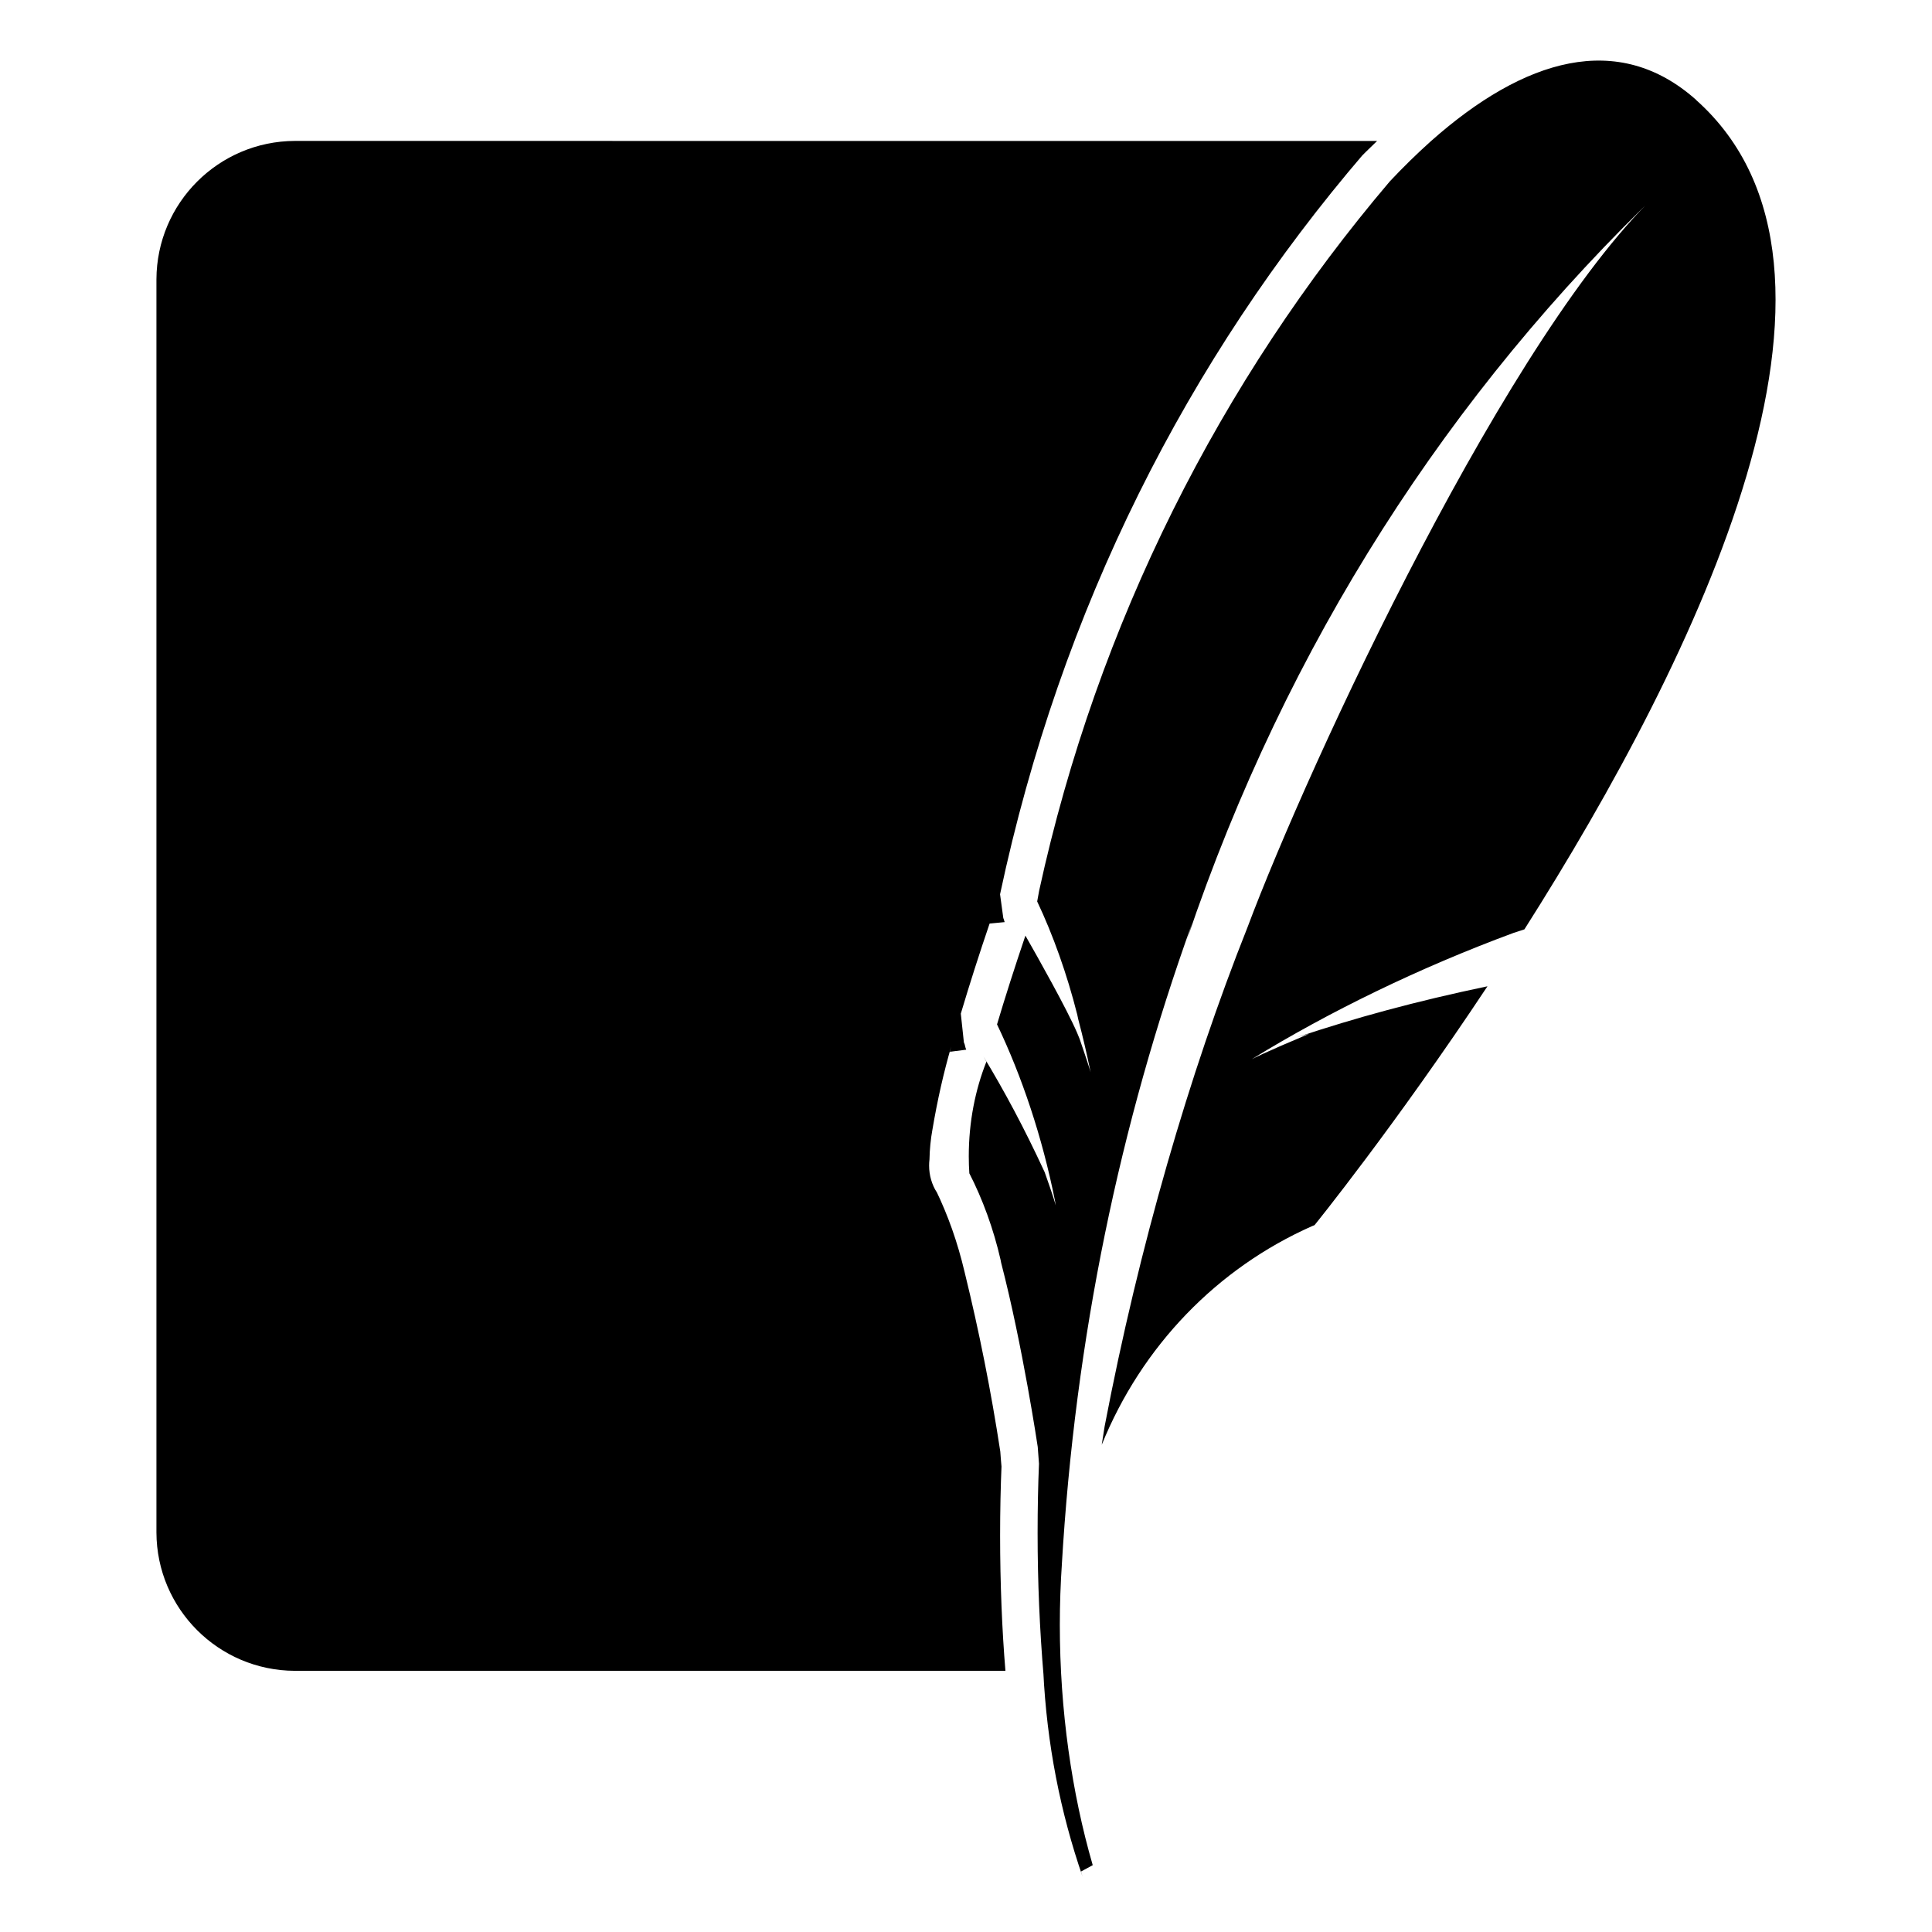
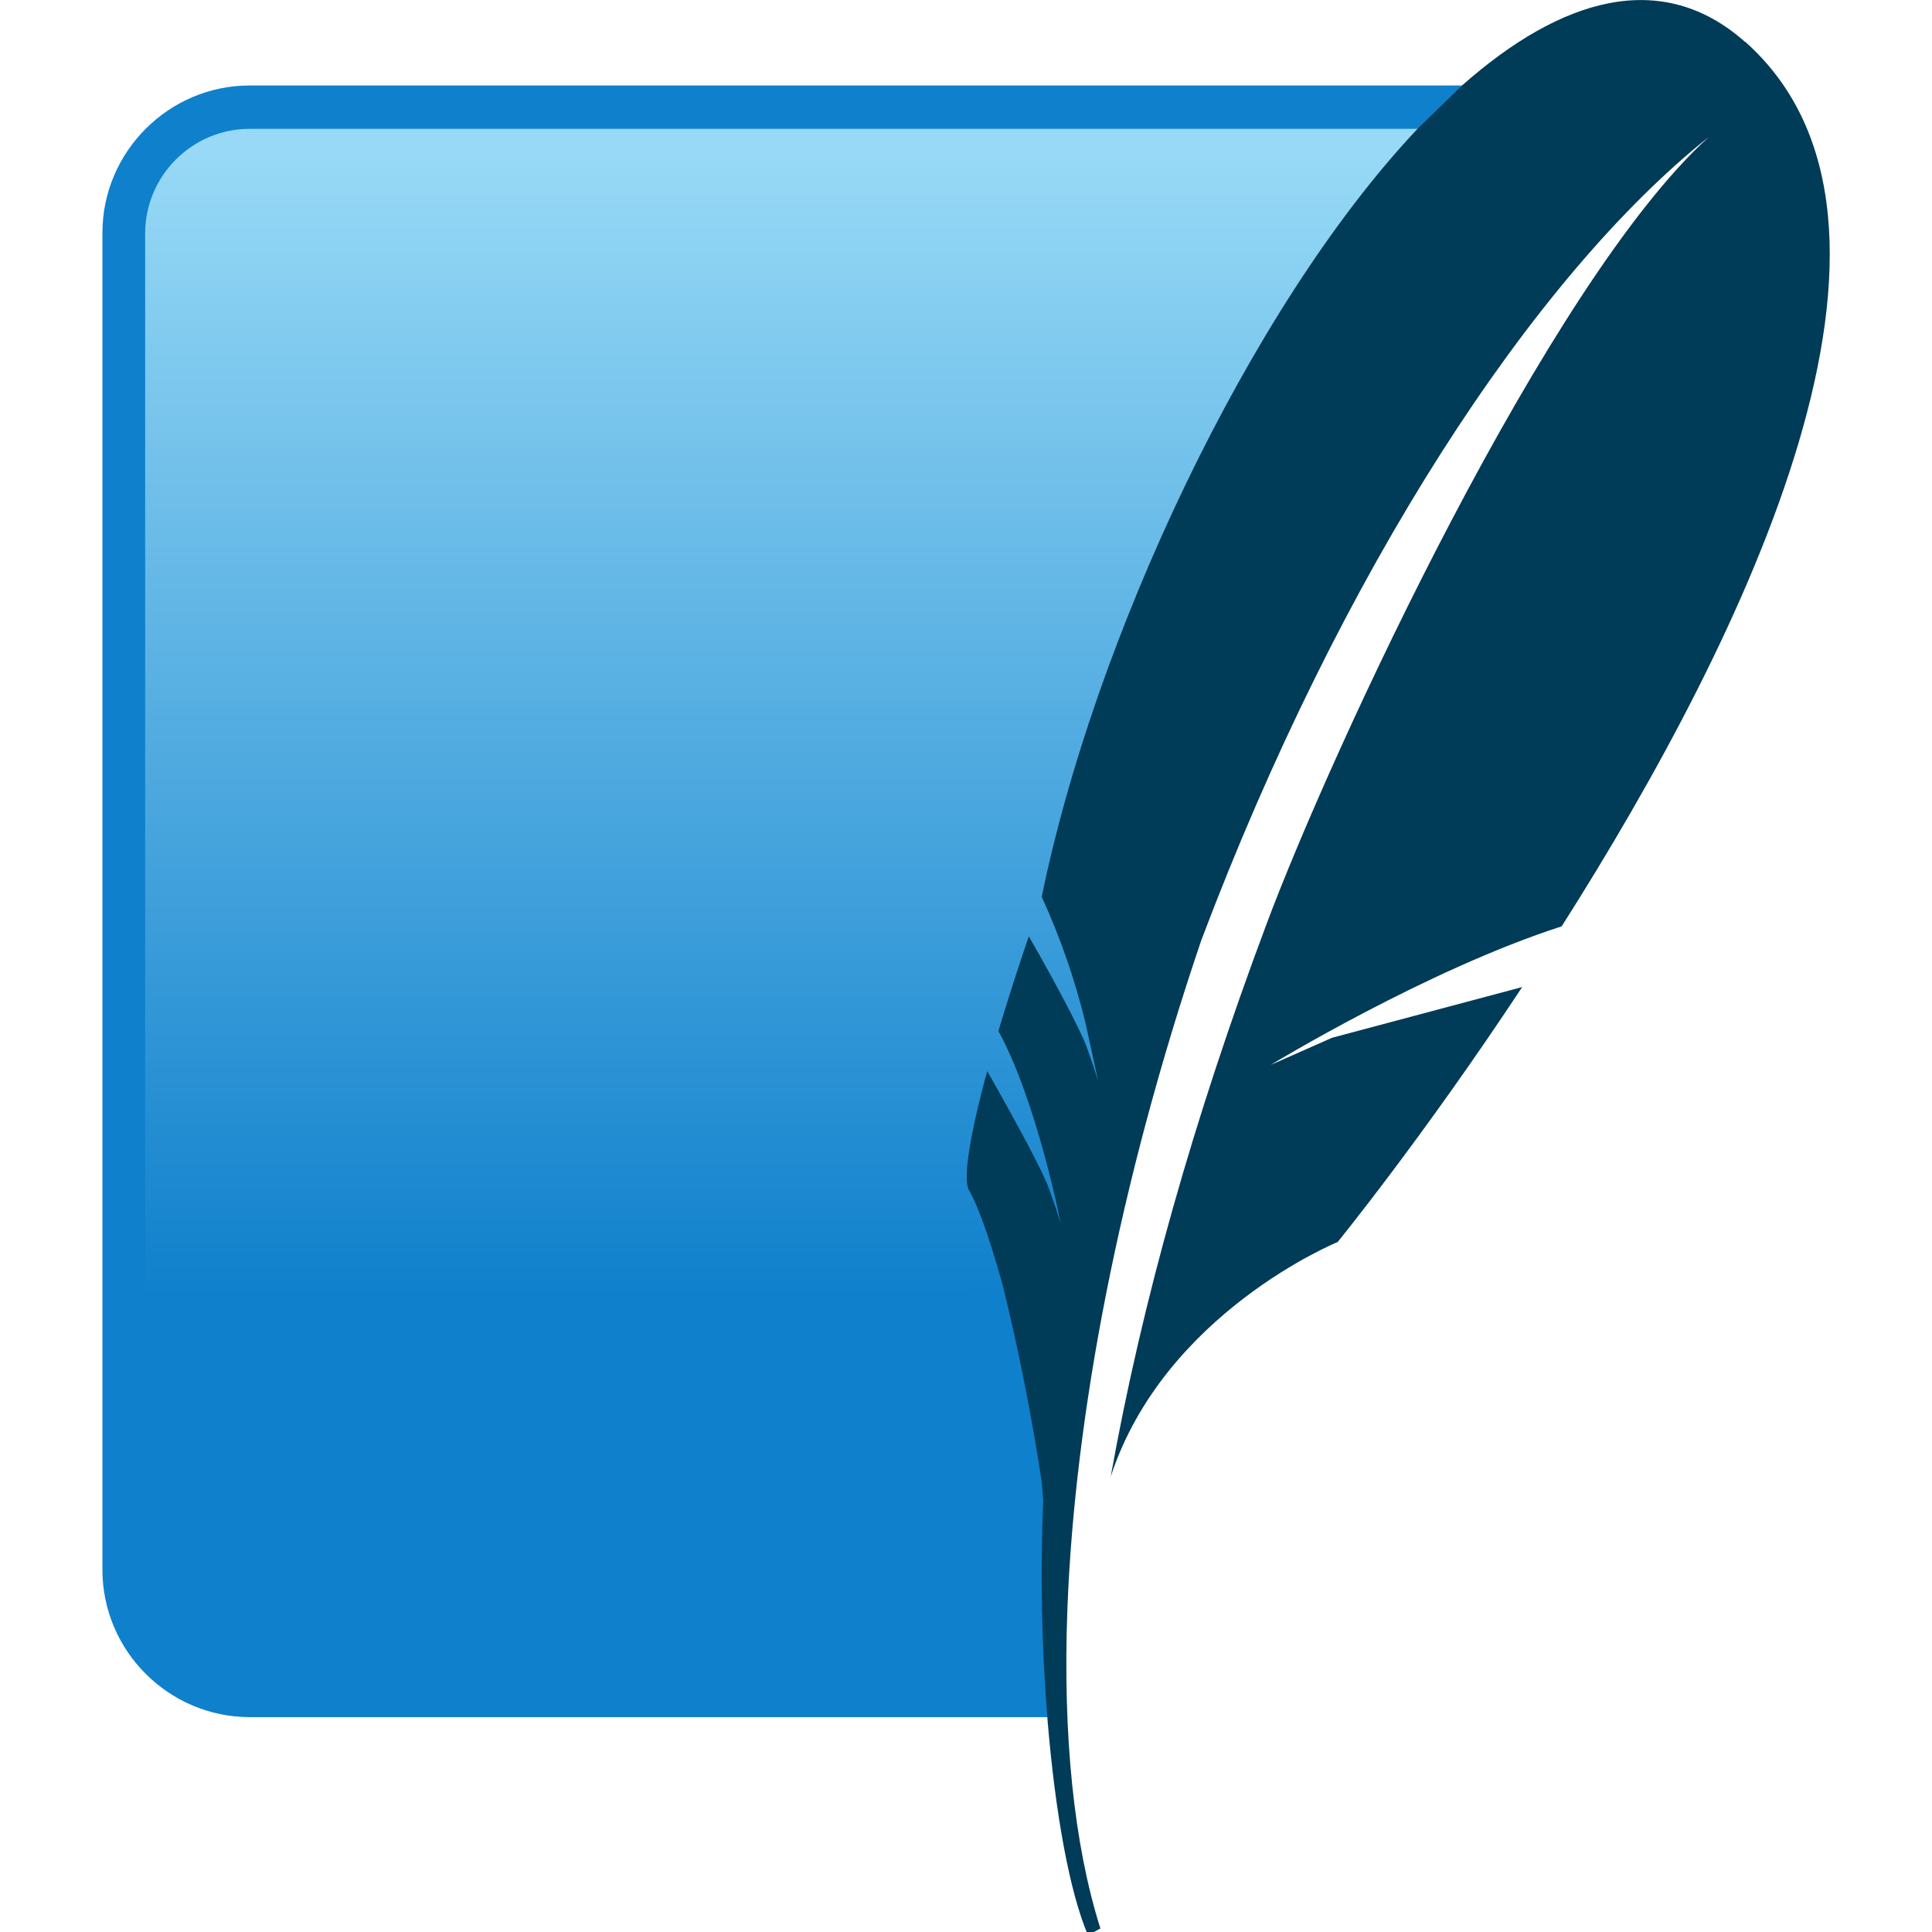
- <svg xmlns="http://www.w3.org/2000/svg" fill="#000000" width="800px" height="800px" viewBox="0 0 32 32" version="1.1">
-   <path d="M4.884 2.334c-1.265 0.005-2.289 1.029-2.293 2.294v20.754c0.004 1.264 1.028 2.288 2.293 2.292h11.769c-0.056-0.671-0.088-1.452-0.088-2.241 0-0.401 0.008-0.801 0.025-1.198l-0.002 0.057c-0.008-0.077-0.014-0.176-0.020-0.25q-0.229-1.498-0.591-2.972c-0.119-0.504-0.277-0.944-0.478-1.36l0.017 0.039c-0.080-0.126-0.127-0.279-0.127-0.443 0-0.034 0.002-0.068 0.006-0.101l-0 0.004c0.003-0.173 0.020-0.339 0.049-0.501l-0.003 0.019c0.088-0.523 0.19-0.963 0.314-1.394l-0.022 0.088 0.271-0.035c-0.021-0.044-0.018-0.081-0.039-0.121l-0.051-0.476q0.224-0.751 0.477-1.492l0.25-0.024c-0.010-0.020-0.012-0.047-0.023-0.066l-0.054-0.395c1.006-4.731 3.107-8.864 6.029-12.272l-0.031 0.037c0.082-0.086 0.166-0.16 0.247-0.242zM28.094 1.655c-1.29-1.15-2.849-0.687-4.39 0.68q-0.356 0.319-0.684 0.669c-2.8 3.294-4.843 7.319-5.808 11.747l-0.033 0.18c0.261 0.551 0.494 1.201 0.664 1.876l0.016 0.075q0.115 0.436 0.205 0.878s-0.024-0.089-0.12-0.37l-0.062-0.182q-0.019-0.050-0.041-0.1c-0.172-0.4-0.647-1.243-0.857-1.611-0.179 0.529-0.337 1.022-0.47 1.47 0.413 0.863 0.749 1.867 0.959 2.917l0.014 0.083s-0.031-0.124-0.184-0.552c-0.342-0.739-0.664-1.338-1.015-1.919l0.050 0.089c-0.185 0.464-0.292 1.001-0.292 1.564 0 0.1 0.003 0.199 0.010 0.297l-0.001-0.013c0.219 0.426 0.401 0.921 0.519 1.439l0.008 0.043c0.357 1.375 0.606 3.049 0.606 3.049l0.021 0.28c-0.015 0.342-0.023 0.744-0.023 1.147 0 0.805 0.034 1.602 0.101 2.39l-0.007-0.103c0.058 1.206 0.283 2.339 0.651 3.406l-0.026-0.086 0.194-0.105c-0.346-1.193-0.545-2.564-0.545-3.981 0-0.344 0.012-0.684 0.035-1.022l-0.003 0.046c0.221-3.782 0.964-7.319 2.158-10.641l-0.083 0.264c1.655-4.9 4.359-9.073 7.861-12.417l0.012-0.011c-2.491 2.249-5.863 9.535-6.873 12.232-0.963 2.42-1.798 5.294-2.365 8.263l-0.048 0.305c0.664-1.639 1.914-2.926 3.483-3.622l0.042-0.017s1.321-1.63 2.864-3.956c-1.195 0.25-2.184 0.521-3.15 0.843l0.199-0.057c-0.75 0.314-0.952 0.421-0.952 0.421 1.288-0.791 2.777-1.515 4.337-2.092l0.178-0.058c2.867-4.515 5.991-10.929 2.845-13.736z" />
+ <svg xmlns="http://www.w3.org/2000/svg" width="64" height="64" viewBox="0 0 6.554 6.555" preserveAspectRatio="xMidYMid">
+   <defs>
+     <linearGradient x1="2.983" y1=".53" x2="2.983" y2="4.744" id="A" gradientUnits="userSpaceOnUse">
+       <stop stop-color="#97d9f6" offset="0%" />
+       <stop stop-color="#0f80cc" offset="92.024%" />
+       <stop stop-color="#0f80cc" offset="100%" />
+     </linearGradient>
+   </defs>
+   <path d="M4.96.29H.847c-.276 0-.5.226-.5.5v4.536c0 .276.226.5.5.5h2.71c-.03-1.348.43-3.964 1.404-5.54z" fill="#0f80cc" />
+   <path d="M4.81.437H.847c-.196 0-.355.16-.355.355v4.205c.898-.345 2.245-.642 3.177-.628A28.93 28.93 0 0 1 4.811.437z" fill="url(#A)" />
+   <path d="M5.92.142c-.282-.25-.623-.15-.96.148l-.15.146c-.576.61-1.1 1.742-1.276 2.607a2.38 2.38 0 0 1 .148.426l.022.1.022.102s-.005-.02-.026-.08l-.014-.04a.461.461 0 0 0-.009-.022c-.038-.087-.14-.272-.187-.352a8.789 8.789 0 0 0-.103.321c.132.242.212.656.212.656s-.007-.027-.04-.12c-.03-.083-.176-.34-.21-.4-.06.22-.083.368-.062.404.04.07.08.2.115.324a7.52 7.52 0 0 1 .132.666l.005.062a6.11 6.11 0 0 0 .015.75c.026.313.075.582.137.726l.042-.023c-.09-.284-.128-.655-.112-1.084.025-.655.175-1.445.454-2.268C4.548 1.938 5.2.94 5.798.464c-.545.492-1.282 2.084-1.502 2.673-.247.66-.422 1.28-.528 1.873.182-.556.77-.796.77-.796s.29-.356.626-.865l-.645.172-.208.092s.53-.323.987-.47c.627-.987 1.31-2.39.622-3.002" fill="#003b57" />
</svg>
